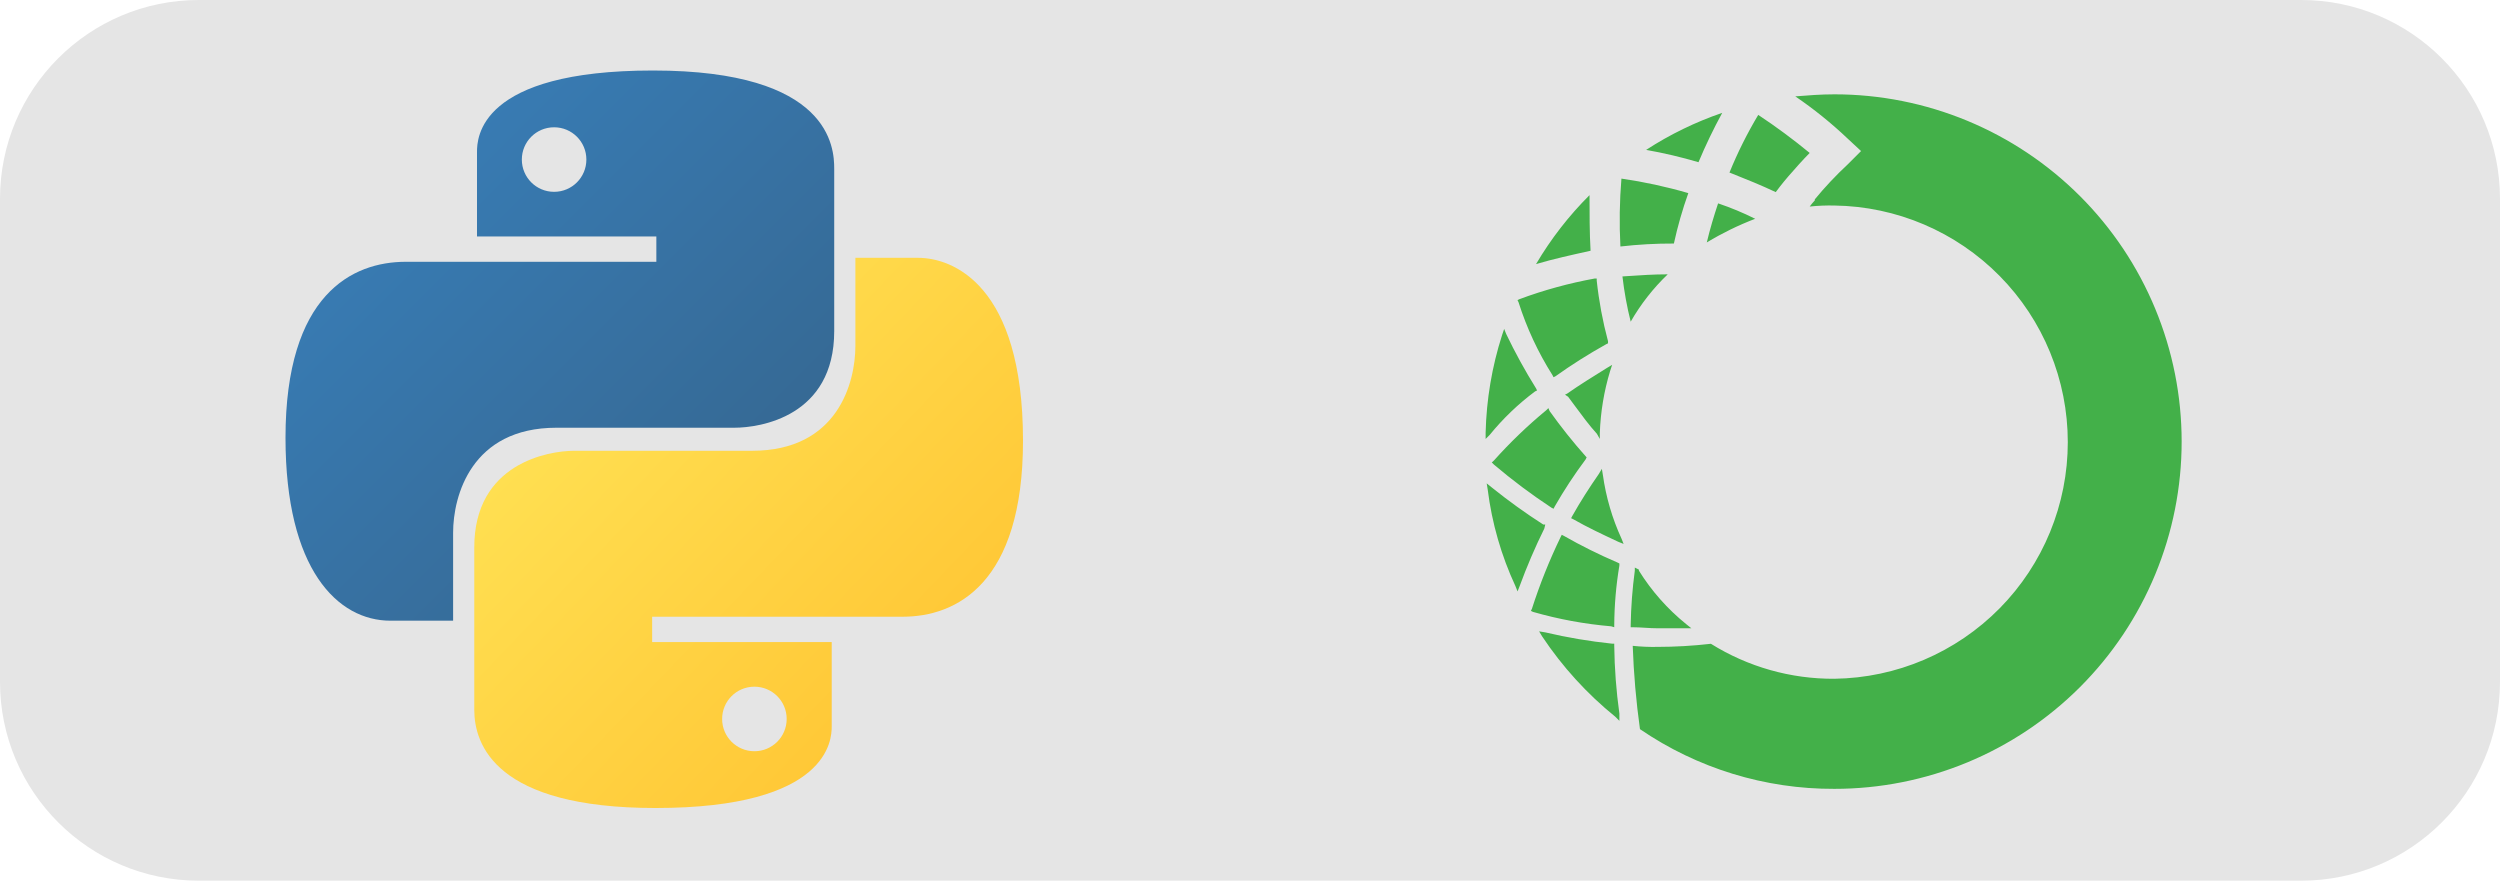
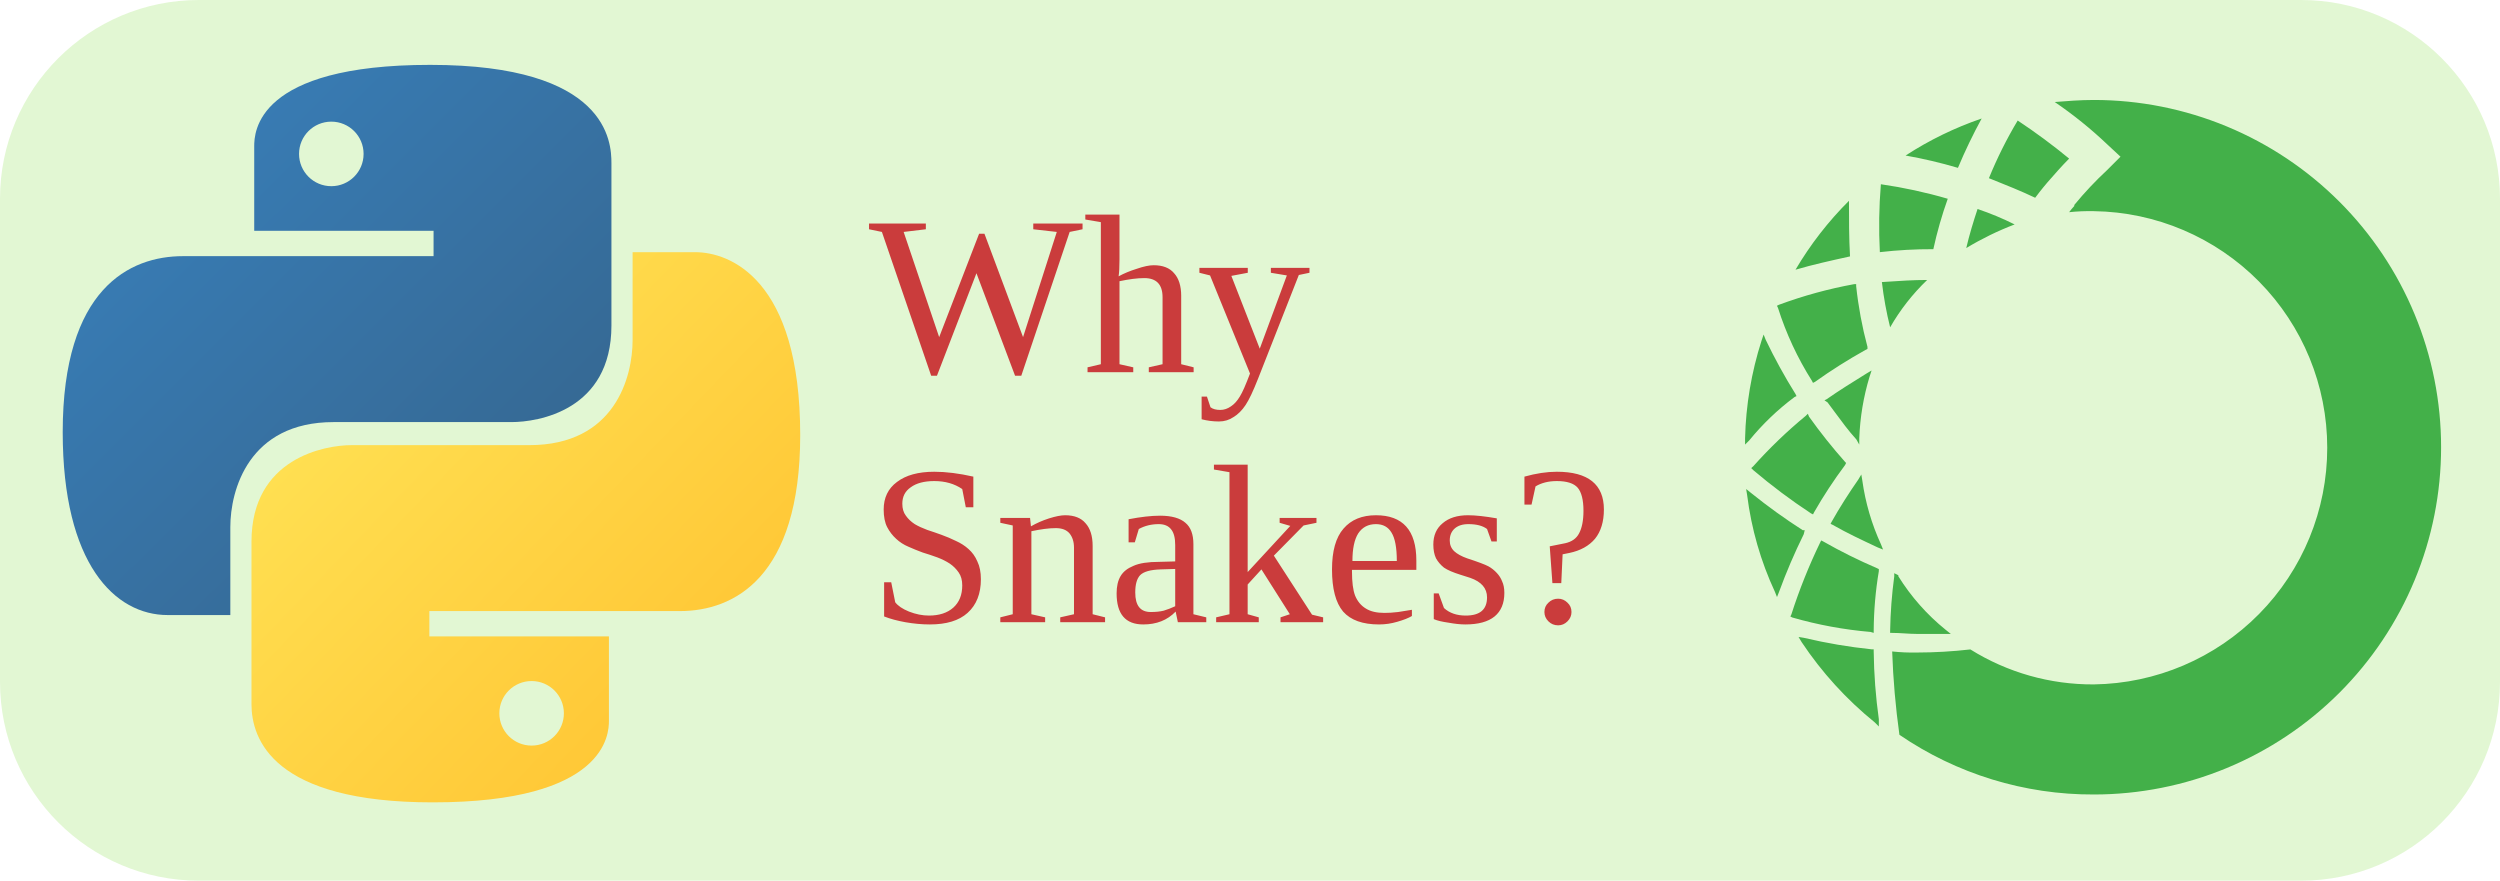
- <svg xmlns="http://www.w3.org/2000/svg" width="88" height="31" viewBox="0 0 88 31">
-   <rect x="0" y="0" width="88" height="31" rx="7" fill="#e5e5e5" />
-   <g transform="translate(10 2.5) scale(0.236)">
-     <linearGradient id="python-blue" gradientUnits="userSpaceOnUse" x1="63.816" y1="56.683" x2="118.493" y2="1.823" gradientTransform="matrix(1 0 0 -1 -53.2974 66.4321)">
-       <stop offset="0" style="stop-color:#387EB8" />
-       <stop offset="1" style="stop-color:#366994" />
+ <svg xmlns="http://www.w3.org/2000/svg" width="88" height="31" viewBox="0 0 88 31" version="1.1" id="svg5">
+   <defs id="defs5" />
+   <rect x="0" y="0" width="88" height="31" rx="7" fill="#e5e5e5" id="rect1" style="fill:#e2f7d3;fill-opacity:1" />
+   <g transform="matrix(0.236,0,0,0.236,2.157925,2.301466)" id="g4">
+     <linearGradient id="python-blue" gradientUnits="userSpaceOnUse" x1="63.816" y1="56.683" x2="118.493" y2="1.823" gradientTransform="matrix(1,0,0,-1,-53.2974,66.4321)">
+       <stop offset="0" style="stop-color:#387EB8" id="stop1" />
+       <stop offset="1" style="stop-color:#366994" id="stop2" />
    </linearGradient>
-     <path fill="url(#python-blue)" d="M55.023-0.077c-25.971,0-26.25,10.081-26.25,12.156c0,3.148,0,12.594,0,12.594h26.75v3.781             c0,0-27.852,0-37.375,0c-7.949,0-17.938,4.833-17.938,26.25c0,19.673,7.792,27.281,15.656,27.281             c2.335,0,9.344,0,9.344,0s0-9.765,0-13.125c0-5.491,2.721-15.656,15.406-15.656c15.91,0,19.971,0,26.531,0             c3.902,0,14.906-1.696,14.906-14.406c0-13.452,0-17.89,0-24.219C82.054,11.426,81.515-0.077,55.023-0.077z             M40.273,8.392c2.662,0,4.813,2.15,4.813,4.813c0,2.661-2.151,4.813-4.813,4.813s-4.813-2.151-4.813-4.813             C35.46,10.542,37.611,8.392,40.273,8.392z" />
-     <linearGradient id="python-yellow" gradientUnits="userSpaceOnUse" x1="97.044" y1="21.632" x2="155.667" y2="-34.531" gradientTransform="matrix(1 0 0 -1 -53.2974 66.4321)">
-       <stop offset="0" style="stop-color:#FFE052" />
-       <stop offset="1" style="stop-color:#FFC331" />
+     <path fill="url(#python-blue)" d="m 55.023,-0.077 c -25.971,0 -26.25,10.081 -26.25,12.156 0,3.148 0,12.594 0,12.594 h 26.75 v 3.781 c 0,0 -27.852,0 -37.375,0 -7.949,0 -17.938,4.833 -17.938,26.25 0,19.673 7.792,27.281 15.656,27.281 2.335,0 9.344,0 9.344,0 0,0 0,-9.765 0,-13.125 0,-5.491 2.721,-15.656 15.406,-15.656 15.91,0 19.971,0 26.531,0 3.902,0 14.906,-1.696 14.906,-14.406 0,-13.452 0,-17.89 0,-24.219 0.001,-3.153 -0.538,-14.656 -27.03,-14.656 z m -14.75,8.469 c 2.662,0 4.813,2.15 4.813,4.813 0,2.661 -2.151,4.813 -4.813,4.813 -2.662,0 -4.813,-2.151 -4.813,-4.813 0,-2.663 2.151,-4.813 4.813,-4.813 z" id="path2" style="fill:url(#python-blue)" />
+     <linearGradient id="python-yellow" gradientUnits="userSpaceOnUse" x1="97.044" y1="21.632" x2="155.667" y2="-34.531" gradientTransform="matrix(1,0,0,-1,-53.2974,66.4321)">
+       <stop offset="0" style="stop-color:#FFE052" id="stop3" />
+       <stop offset="1" style="stop-color:#FFC331" id="stop4" />
    </linearGradient>
-     <path fill="url(#python-yellow)" d="M55.397,109.923c25.959,0,26.282-10.271,26.282-12.156c0-3.148,0-12.594,0-12.594H54.897v-3.781             c0,0,28.032,0,37.375,0c8.009,0,17.938-4.954,17.938-26.25c0-23.322-10.538-27.281-15.656-27.281             c-2.336,0-9.344,0-9.344,0s0,10.216,0,13.125c0,5.491-2.631,15.656-15.406,15.656c-15.91,0-19.476,0-26.532,0             c-3.892,0-14.906,1.896-14.906,14.406c0,14.475,0,18.265,0,24.219C28.366,100.497,31.562,109.923,55.397,109.923z             M70.148,101.454c-2.662,0-4.813-2.151-4.813-4.813s2.15-4.813,4.813-4.813c2.661,0,4.813,2.151,4.813,4.813             S72.809,101.454,70.148,101.454z" />
+     <path fill="url(#python-yellow)" d="m 55.397,109.923 c 25.959,0 26.282,-10.271 26.282,-12.156 0,-3.148 0,-12.594 0,-12.594 H 54.897 v -3.781 c 0,0 28.032,0 37.375,0 8.009,0 17.938,-4.954 17.938,-26.25 0,-23.322 -10.538,-27.281 -15.656,-27.281 -2.336,0 -9.344,0 -9.344,0 0,0 0,10.216 0,13.125 0,5.491 -2.631,15.656 -15.406,15.656 -15.91,0 -19.476,0 -26.532,0 -3.892,0 -14.906,1.896 -14.906,14.406 0,14.475 0,18.265 0,24.219 0,5.23 3.196,14.656 27.031,14.656 z m 14.751,-8.469 c -2.662,0 -4.813,-2.151 -4.813,-4.813 0,-2.662 2.15,-4.813 4.813,-4.813 2.661,0 4.813,2.151 4.813,4.813 0,2.662 -2.152,4.813 -4.813,4.813 z" id="path4" style="fill:url(#python-yellow)" />
  </g>
-   <g transform="translate(52 3) scale(0.049)">
-     <path d="M256.54 6.541             c-9.546 0-19.109.732-28.09 1.464             a299.28 299.28 0 0137.686 30.4             l9.562 8.881-9.562 9.563             a257.875 257.875 0 00-23.649 25.129             v.731a52.243 52.243 0 00-3.692 4.44             140.62 140.62 0 0117.745-.731             c44.686.599 87.327 18.792 118.71 50.59             A169.997 169.997 0 01424.21 256.4             c0 44.687-17.579 87.577-48.96 119.375             a170.021 170.021 0 01-118.71 50.607             165.673 165.673 0 01-88.691-25.13             340.864 340.864 0 01-38.417 2.23             140.775 140.775 0 01-17.761-.766             576.943 576.943 0 005.205 59.854             245.585 245.585 0 00139.664 42.89             c32.762 0 65.192-6.453 95.46-18.992             a249.758 249.758 0 0080.94-54.066             249.229 249.229 0 0054.067-80.941             A249.382 249.382 0 00505.999 256             c0-32.762-6.453-65.192-18.992-95.46             A249.229 249.229 0 00432.94 79.6             249.758 249.758 0 00352 25.532             a249.382 249.382 0 00-95.46-18.992z              M121.3 46.455             a247.805 247.805 0 0154.665-26.61             383.443 383.443 0 00-17.047 35.457             343.067 343.067 0 00-37.618-8.847z              m-14.02 90.703             c9.962-.665 19.442-1.314 29.536-1.314             a151.088 151.088 0 00-26.609 34.01             253.634 253.634 0 01-5.92-32.497l2.993-.2z              m-8.88 250.74             v1.463l-2.246-.665             a293.045 293.045 0 01-56.161-10.361             l-1.464-.732.732-1.497             a397.778 397.778 0 0120.672-51.654             l.765-1.497 1.464.748             a379.056 379.056 0 0038.433 19.109             l1.497.732v1.463a268.584 268.584 0 00-3.692 42.89z              m0 14.734             v-1.463h-1.514             a381.511 381.511 0 01-48.029-8.116             l-4.44-.732 2.228 3.692             a258.618 258.618 0 0052.486 57.625             l2.96 2.96v-5.188             a385.926 385.926 0 01-3.691-48.778z              M238.795 48.65             c-5.155 5.189-10.36 11.092-15.516 17.013             -.632.732-4.424 5.155-8.881 11.126             -10.328-4.923-20.921-9.147-31.415-13.338             l-1.813-.715a303.496 303.496 0 0120.672-41.427             439.66 439.66 0 0136.953 27.34z              M54.045 208.304             l.733 1.463 1.463-.732             a384.844 384.844 0 0136.221-22.9             l1.464-.732v-1.497             a286.994 286.994 0 01-8.116-43.555             v-1.497h-1.463             A321.897 321.897 0 0030.38 153.64             l-1.48.732.732 1.496             a224.993 224.993 0 0024.414 52.437z              m-4.423 25.112             l1.464-1.464.881 2.112             a389.263 389.263 0 0025.877 32.48             l.732.748-.732 1.497             a333.041 333.041 0 00-22.301 33.993             l-.732 1.463-1.464-.731             A425.24 425.24 0 0111.92 272.48             l-1.496-1.497 1.496-1.347             a344.828 344.828 0 0137.702-36.221z              m79.794 156.693h24.38l-3.692-2.96             a153.998 153.998 0 01-33.993-38.433             v-.732l-2.943-1.497v2.229             a335.975 335.975 0 00-2.96 39.198             v1.464h1.463c2.977 0 5.92.182 8.88.365             2.96.183 5.904.366 8.865.366z              M151.6 77.504             a294.07 294.07 0 00-10.361 36.221             325.855 325.855 0 00-38.417 2.129             361.767 361.767 0 01.732-48.778             351.297 351.297 0 0148.046 10.428z              m13.288 35.423             a216.788 216.788 0 0134.758-16.98             205.86 205.86 0 00-26.643-11.076             c-2.927 8.848-5.887 18.477-8.115 28.056z              M47.41 315.587             h1.447l-.715 2.928             a419.267 419.267 0 00-17.745 41.426             l-1.463 3.692-1.464-3.692             a233.405 233.405 0 01-19.973-69.466             l-.732-4.457 3.692 2.96             a423.418 423.418 0 0036.953 26.61z              m33.228-236.62             a247.074 247.074 0 00-38.417 49.51             c12.457-3.676 25.678-6.586 38.866-9.496             l.3-.067c-.749-13.354-.749-26.626-.749-39.947z              m7.4 170.713             v4.424l-2.111-3.725             c-5.605-6.153-10.76-13.188-15.833-20.073             -1.63-2.195-3.226-4.39-4.84-6.52             l-2.228-1.496 1.497-.732             c9.18-6.403 18.36-12.09 27.524-17.778             l1.147-.715 3.692-2.195-1.463 4.457             a174.559 174.559 0 00-7.384 44.353z              m2.196 30.318             l-.732-4.424-2.195 3.692             c-6.652 9.563-13.321 19.94-19.125 30.301             l-.765 1.464 1.513.732             c10.028 5.754 20.788 10.793 31.565 15.848             l.931.433 3.692 1.463-1.463-3.692             a163.828 163.828 0 01-13.421-45.817z              m-47.28-60.735             l-1.498.732             A183.576 183.576 0 008.96 251.144             L6 254.104v-4.424             a249.317 249.317 0 0111.824-70.214             l1.497-4.424 1.464 3.692             a402.272 402.272 0 0021.436 39.032             l.732 1.497z" fill="#43b049" />
+   <g transform="matrix(0.049,0,0,0.049,61.13254,3.198534)" id="g5">
+     <path d="m 256.54,6.541 c -9.546,0 -19.109,0.732 -28.09,1.464 a 299.28,299.28 0 0 1 37.686,30.4 l 9.562,8.881 -9.562,9.563 a 257.875,257.875 0 0 0 -23.649,25.129 v 0.731 a 52.243,52.243 0 0 0 -3.692,4.44 140.62,140.62 0 0 1 17.745,-0.731 c 44.686,0.599 87.327,18.792 118.71,50.59 A 169.997,169.997 0 0 1 424.21,256.4 c 0,44.687 -17.579,87.577 -48.96,119.375 a 170.021,170.021 0 0 1 -118.71,50.607 165.673,165.673 0 0 1 -88.691,-25.13 340.864,340.864 0 0 1 -38.417,2.23 140.775,140.775 0 0 1 -17.761,-0.766 576.943,576.943 0 0 0 5.205,59.854 245.585,245.585 0 0 0 139.664,42.89 c 32.762,0 65.192,-6.453 95.46,-18.992 A 249.758,249.758 0 0 0 432.94,432.402 249.229,249.229 0 0 0 487.007,351.461 249.382,249.382 0 0 0 505.999,256 c 0,-32.762 -6.453,-65.192 -18.992,-95.46 A 249.229,249.229 0 0 0 432.94,79.6 249.758,249.758 0 0 0 352,25.532 249.382,249.382 0 0 0 256.54,6.54 Z M 121.3,46.455 A 247.805,247.805 0 0 1 175.965,19.845 383.443,383.443 0 0 0 158.918,55.302 343.067,343.067 0 0 0 121.3,46.455 Z m -14.02,90.703 c 9.962,-0.665 19.442,-1.314 29.536,-1.314 a 151.088,151.088 0 0 0 -26.609,34.01 253.634,253.634 0 0 1 -5.92,-32.497 l 2.993,-0.2 z m -8.88,250.74 v 1.463 l -2.246,-0.665 A 293.045,293.045 0 0 1 39.993,378.335 l -1.464,-0.732 0.732,-1.497 a 397.778,397.778 0 0 1 20.672,-51.654 l 0.765,-1.497 1.464,0.748 a 379.056,379.056 0 0 0 38.433,19.109 l 1.497,0.732 v 1.463 a 268.584,268.584 0 0 0 -3.692,42.89 z m 0,14.734 v -1.463 h -1.514 a 381.511,381.511 0 0 1 -48.029,-8.116 l -4.44,-0.732 2.228,3.692 a 258.618,258.618 0 0 0 52.486,57.625 l 2.96,2.96 V 451.41 A 385.926,385.926 0 0 1 98.4,402.632 Z M 238.795,48.65 c -5.155,5.189 -10.36,11.092 -15.516,17.013 -0.632,0.732 -4.424,5.155 -8.881,11.126 -10.328,-4.923 -20.921,-9.147 -31.415,-13.338 l -1.813,-0.715 a 303.496,303.496 0 0 1 20.672,-41.427 439.66,439.66 0 0 1 36.953,27.34 z m -184.75,159.654 0.733,1.463 1.463,-0.732 a 384.844,384.844 0 0 1 36.221,-22.9 l 1.464,-0.732 v -1.497 A 286.994,286.994 0 0 1 85.81,140.351 v -1.497 H 84.347 A 321.897,321.897 0 0 0 30.38,153.64 l -1.48,0.732 0.732,1.496 a 224.993,224.993 0 0 0 24.414,52.437 z m -4.423,25.112 1.464,-1.464 0.881,2.112 a 389.263,389.263 0 0 0 25.877,32.48 l 0.732,0.748 -0.732,1.497 a 333.041,333.041 0 0 0 -22.301,33.993 l -0.732,1.463 -1.464,-0.731 A 425.24,425.24 0 0 1 11.92,272.48 l -1.496,-1.497 1.496,-1.347 a 344.828,344.828 0 0 1 37.702,-36.221 z m 79.794,156.693 h 24.38 l -3.692,-2.96 a 153.998,153.998 0 0 1 -33.993,-38.433 v -0.732 l -2.943,-1.497 v 2.229 a 335.975,335.975 0 0 0 -2.96,39.198 v 1.464 h 1.463 c 2.977,0 5.92,0.182 8.88,0.365 2.96,0.183 5.904,0.366 8.865,0.366 z M 151.6,77.504 a 294.07,294.07 0 0 0 -10.361,36.221 325.855,325.855 0 0 0 -38.417,2.129 361.767,361.767 0 0 1 0.732,-48.778 351.297,351.297 0 0 1 48.046,10.428 z m 13.288,35.423 a 216.788,216.788 0 0 1 34.758,-16.98 205.86,205.86 0 0 0 -26.643,-11.076 c -2.927,8.848 -5.887,18.477 -8.115,28.056 z M 47.41,315.587 h 1.447 l -0.715,2.928 a 419.267,419.267 0 0 0 -17.745,41.426 l -1.463,3.692 -1.464,-3.692 A 233.405,233.405 0 0 1 7.497,290.475 l -0.732,-4.457 3.692,2.96 a 423.418,423.418 0 0 0 36.953,26.61 z M 80.638,78.967 a 247.074,247.074 0 0 0 -38.417,49.51 c 12.457,-3.676 25.678,-6.586 38.866,-9.496 l 0.3,-0.067 C 80.638,105.56 80.638,92.288 80.638,78.967 Z m 7.4,170.713 v 4.424 l -2.111,-3.725 c -5.605,-6.153 -10.76,-13.188 -15.833,-20.073 -1.63,-2.195 -3.226,-4.39 -4.84,-6.52 l -2.228,-1.496 1.497,-0.732 c 9.18,-6.403 18.36,-12.09 27.524,-17.778 l 1.147,-0.715 3.692,-2.195 -1.463,4.457 a 174.559,174.559 0 0 0 -7.384,44.353 z m 2.196,30.318 -0.732,-4.424 -2.195,3.692 c -6.652,9.563 -13.321,19.94 -19.125,30.301 l -0.765,1.464 1.513,0.732 c 10.028,5.754 20.788,10.793 31.565,15.848 l 0.931,0.433 3.692,1.463 -1.463,-3.692 A 163.828,163.828 0 0 1 90.234,279.998 Z m -47.28,-60.735 -1.498,0.732 A 183.576,183.576 0 0 0 8.96,251.144 L 6,254.104 v -4.424 a 249.317,249.317 0 0 1 11.824,-70.214 l 1.497,-4.424 1.464,3.692 a 402.272,402.272 0 0 0 21.436,39.032 l 0.732,1.497 z" fill="#43b049" id="path5" />
  </g>
+   <text xml:space="preserve" style="font-size:8px;line-height:1.1;text-align:start;writing-mode:lr-tb;direction:ltr;text-anchor:start;fill:#ca3c3c;fill-opacity:1;stroke-width:0.6;stroke-dasharray:2.4, 0.6;stroke-dashoffset:0.06" x="30.574" y="13.103" id="text5">
+     <tspan id="tspan5" x="30.574" y="13.103">Why</tspan>
+     <tspan x="30.574" y="21.903" id="tspan6">Snakes?</tspan>
+   </text>
</svg>
